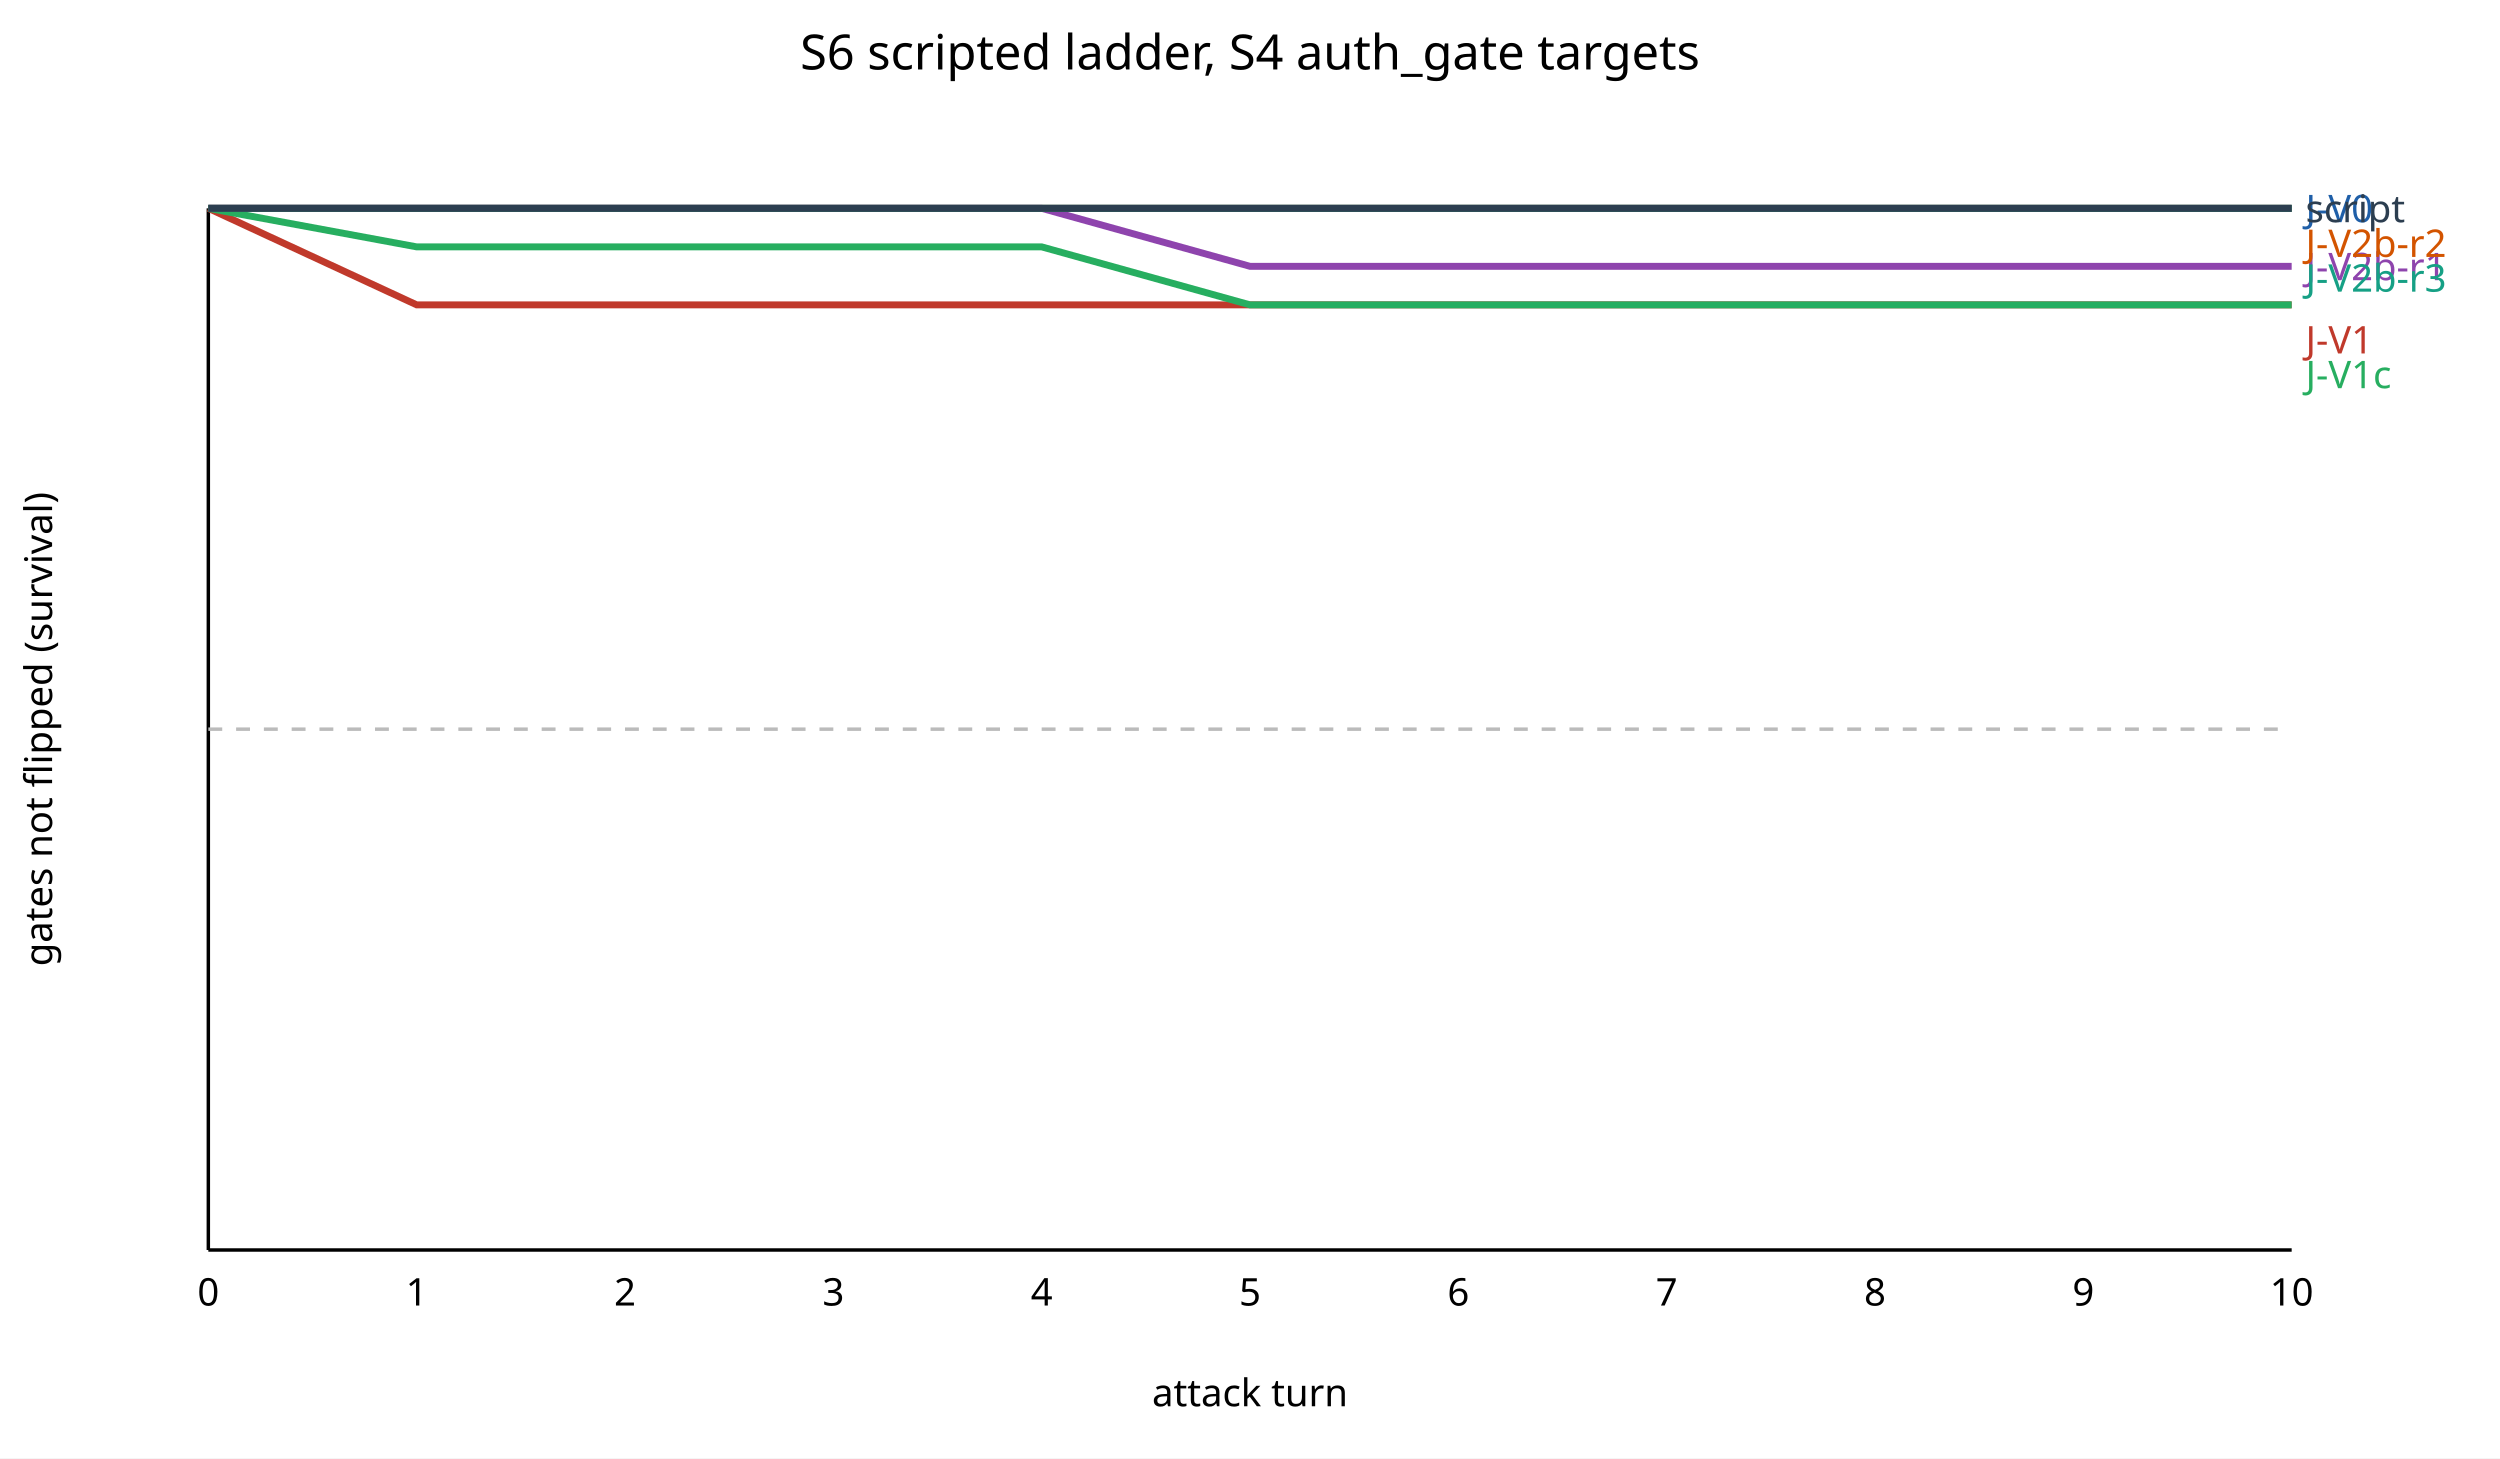
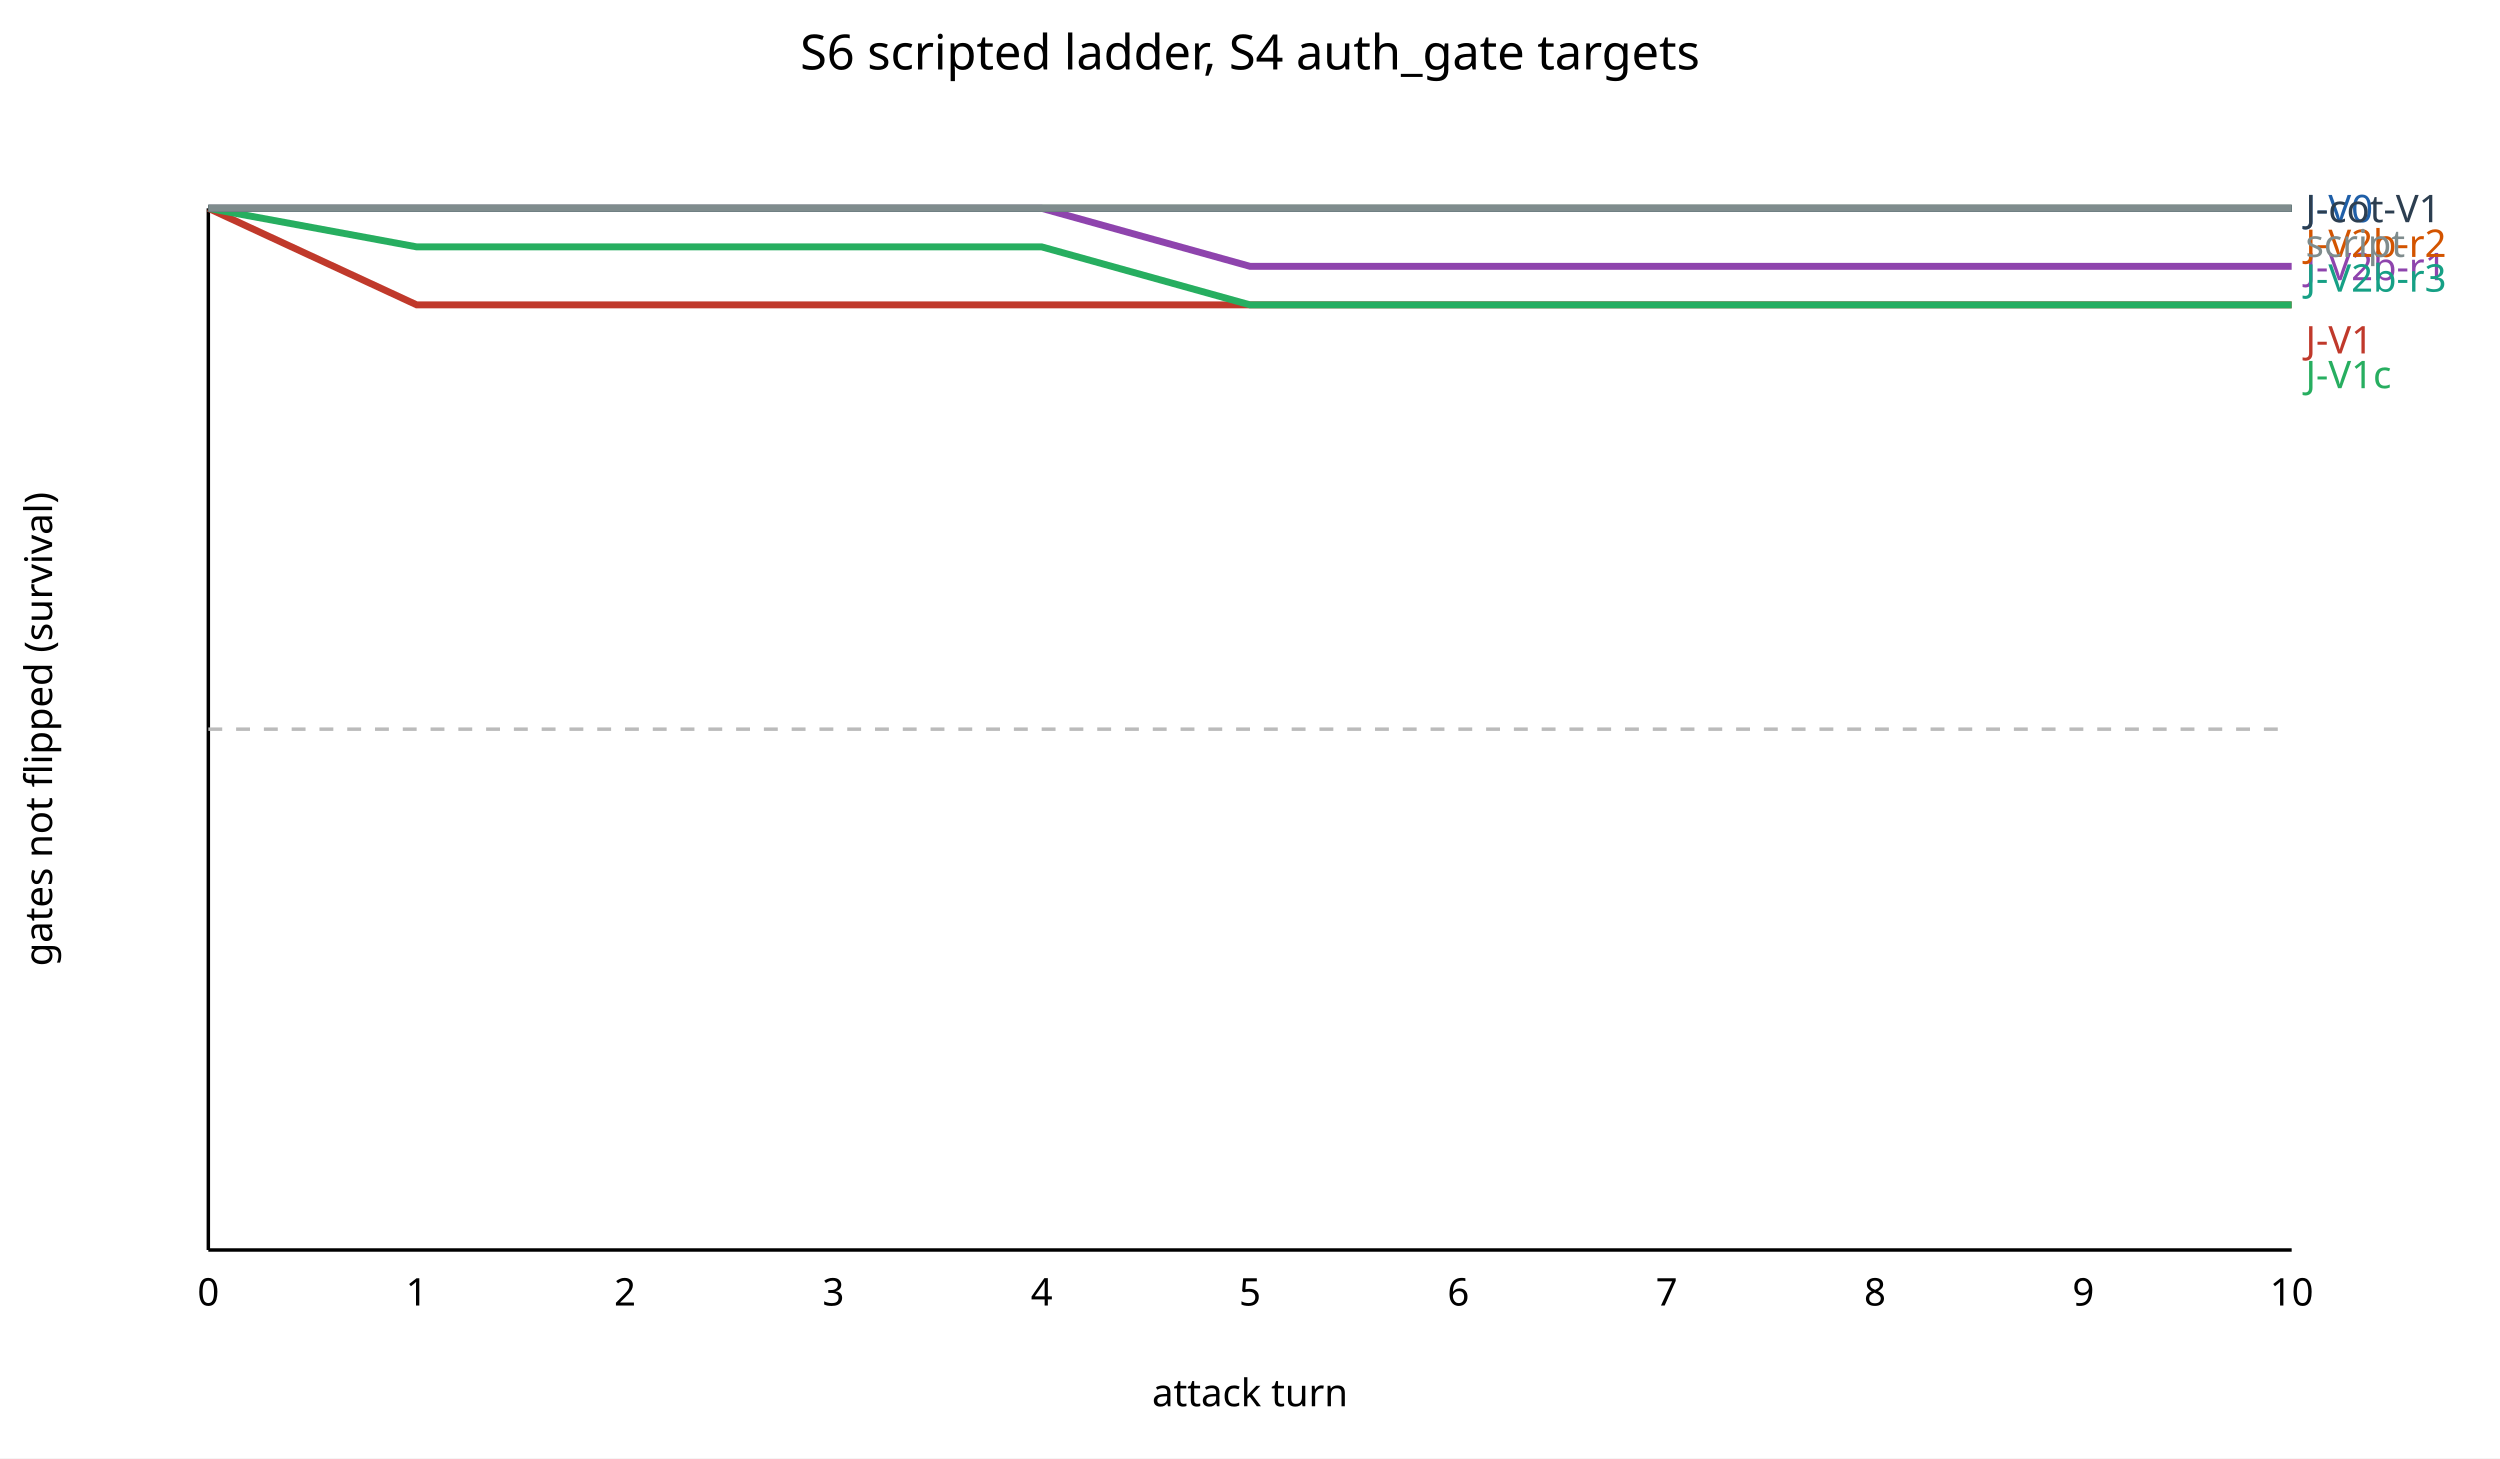
<svg xmlns="http://www.w3.org/2000/svg" width="720" height="420" font-family="sans-serif" font-size="11">
  <rect width="100%" height="100%" fill="white" />
  <text x="360.0" y="20" text-anchor="middle" font-size="14">S6 scripted ladder, S4 auth_gate targets</text>
  <line x1="60" y1="360" x2="660" y2="360" stroke="black" />
  <line x1="60" y1="60" x2="60" y2="360" stroke="black" />
  <line x1="60" y1="210.0" x2="660" y2="210.0" stroke="#bbb" stroke-dasharray="4" />
  <text x="360.0" y="405" text-anchor="middle">attack turn</text>
  <text x="15" y="210.0" transform="rotate(-90 15 210.0)" text-anchor="middle">gates not flipped (survival)</text>
  <text x="60.0" y="376" text-anchor="middle">0</text>
  <text x="120.0" y="376" text-anchor="middle">1</text>
  <text x="180.0" y="376" text-anchor="middle">2</text>
  <text x="240.0" y="376" text-anchor="middle">3</text>
  <text x="300.0" y="376" text-anchor="middle">4</text>
  <text x="360.0" y="376" text-anchor="middle">5</text>
  <text x="420.0" y="376" text-anchor="middle">6</text>
  <text x="480.0" y="376" text-anchor="middle">7</text>
  <text x="540.0" y="376" text-anchor="middle">8</text>
  <text x="600.0" y="376" text-anchor="middle">9</text>
  <text x="660.0" y="376" text-anchor="middle">10</text>
  <path d="M60.0,60.0 L120.0,60.0 L180.0,60.0 L240.0,60.0 L300.0,60.0 L360.0,60.0 L420.0,60.0 L480.0,60.0 L540.0,60.0 L600.0,60.0 L660.0,60.0" fill="none" stroke="#1f5fa8" stroke-width="2" />
  <text x="664" y="64.0" fill="#1f5fa8">J-V0</text>
  <path d="M60.0,60.0 L120.0,87.8 L180.0,87.8 L240.0,87.8 L300.0,87.8 L360.0,87.8 L420.0,87.8 L480.0,87.8 L540.0,87.8 L600.0,87.8 L660.0,87.8" fill="none" stroke="#c0392b" stroke-width="2" />
  <text x="664" y="101.8" fill="#c0392b">J-V1</text>
  <path d="M60.0,60.0 L120.0,71.1 L180.0,71.1 L240.0,71.1 L300.0,71.1 L360.0,87.8 L420.0,87.8 L480.0,87.8 L540.0,87.8 L600.0,87.8 L660.0,87.8" fill="none" stroke="#27ae60" stroke-width="2" />
  <text x="664" y="111.8" fill="#27ae60">J-V1c</text>
  <path d="M60.0,60.0 L120.0,60.0 L180.0,60.0 L240.0,60.0 L300.0,60.0 L360.0,76.7 L420.0,76.7 L480.0,76.7 L540.0,76.7 L600.0,76.7 L660.0,76.7" fill="none" stroke="#8e44ad" stroke-width="2" />
  <text x="664" y="80.7" fill="#8e44ad">J-V2b-r1</text>
  <path d="M60.0,60.0 L120.0,60.0 L180.0,60.0 L240.0,60.0 L300.0,60.0 L360.0,60.0 L420.0,60.0 L480.0,60.0 L540.0,60.0 L600.0,60.0 L660.0,60.0" fill="none" stroke="#d35400" stroke-width="2" />
  <text x="664" y="74.0" fill="#d35400">J-V2b-r2</text>
  <path d="M60.0,60.0 L120.0,60.0 L180.0,60.0 L240.0,60.0 L300.0,60.0 L360.0,60.0 L420.0,60.0 L480.0,60.0 L540.0,60.0 L600.0,60.0 L660.0,60.0" fill="none" stroke="#16a085" stroke-width="2" />
  <text x="664" y="84.0" fill="#16a085">J-V2b-r3</text>
  <path d="M60.0,60.0 L120.0,60.0 L180.0,60.0 L240.0,60.0 L300.0,60.0 L360.0,60.0 L420.0,60.0 L480.0,60.0 L540.0,60.0 L600.0,60.0 L660.0,60.0" fill="none" stroke="#2c3e50" stroke-width="2" />
-   <text x="664" y="64.0" fill="#2c3e50">script</text>
+   <text x="664" y="64.0" fill="#2c3e50">J-cot-V1</text>
+   <path d="M60.0,60.0 L120.0,60.0 L180.0,60.0 L240.0,60.0 L300.0,60.0 L360.0,60.0 L420.0,60.0 L480.0,60.0 L540.0,60.0 L600.0,60.0 L660.0,60.0" fill="none" stroke="#7f8c8d" stroke-width="2" />
+   <text x="664" y="74.0" fill="#7f8c8d">script</text>
</svg>
